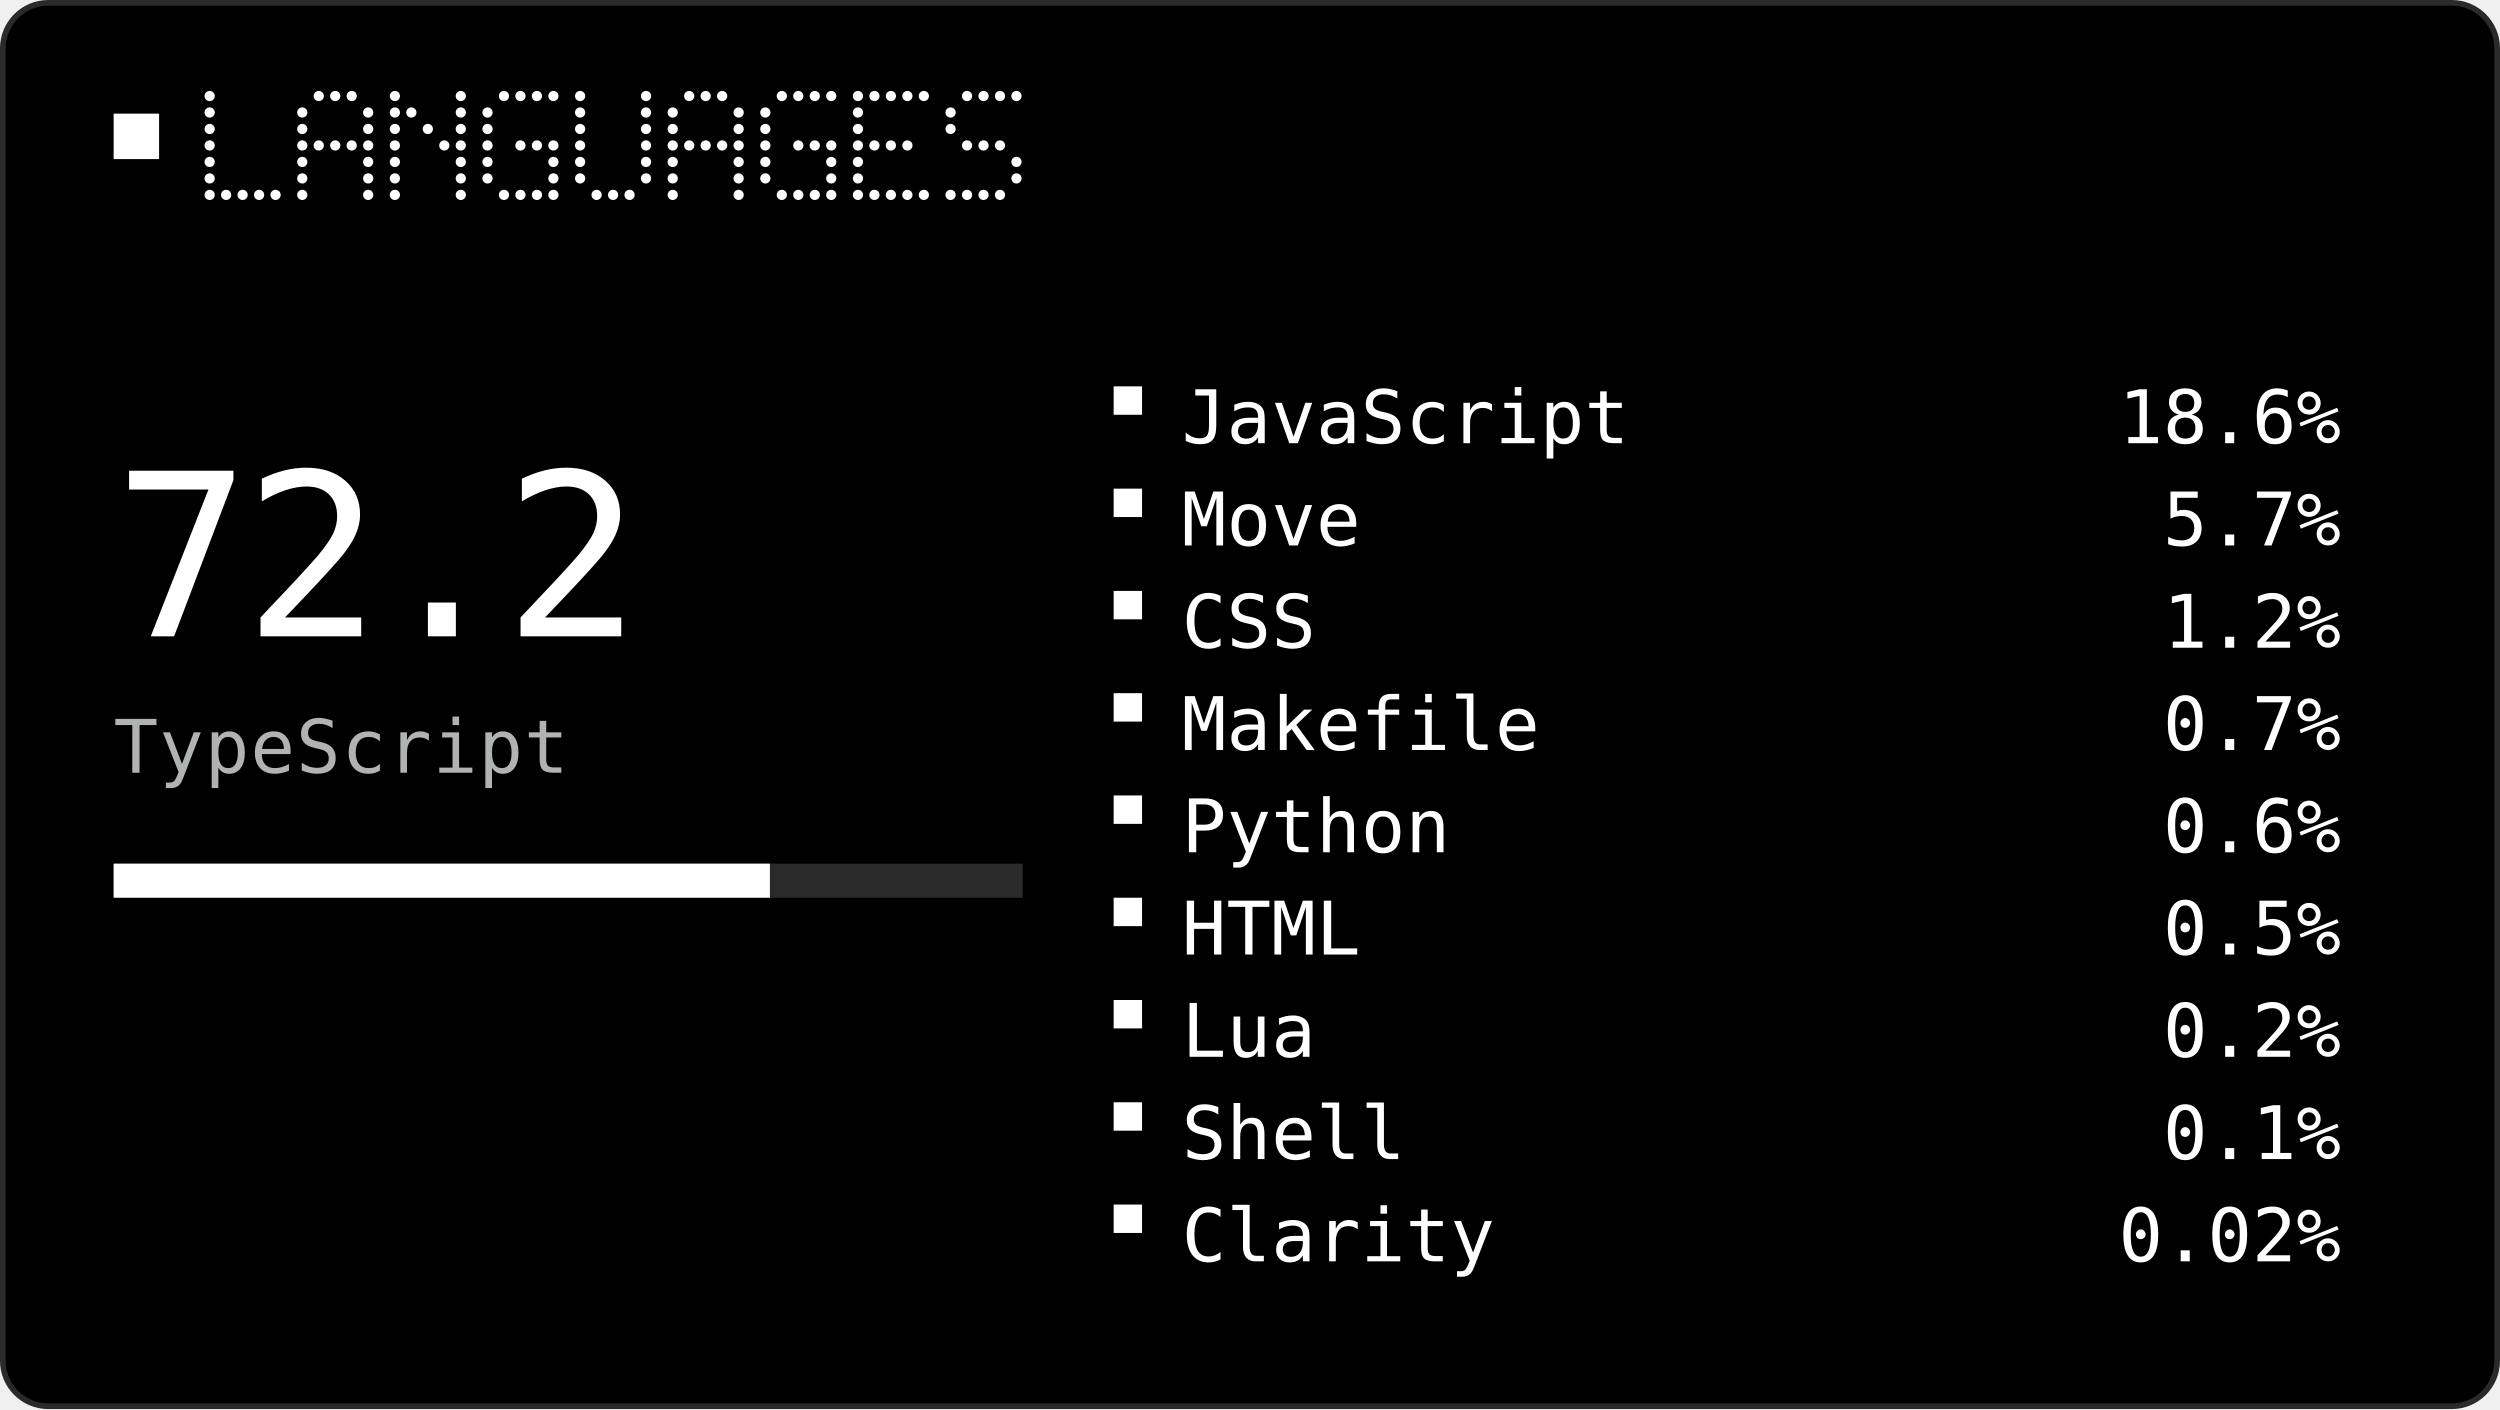
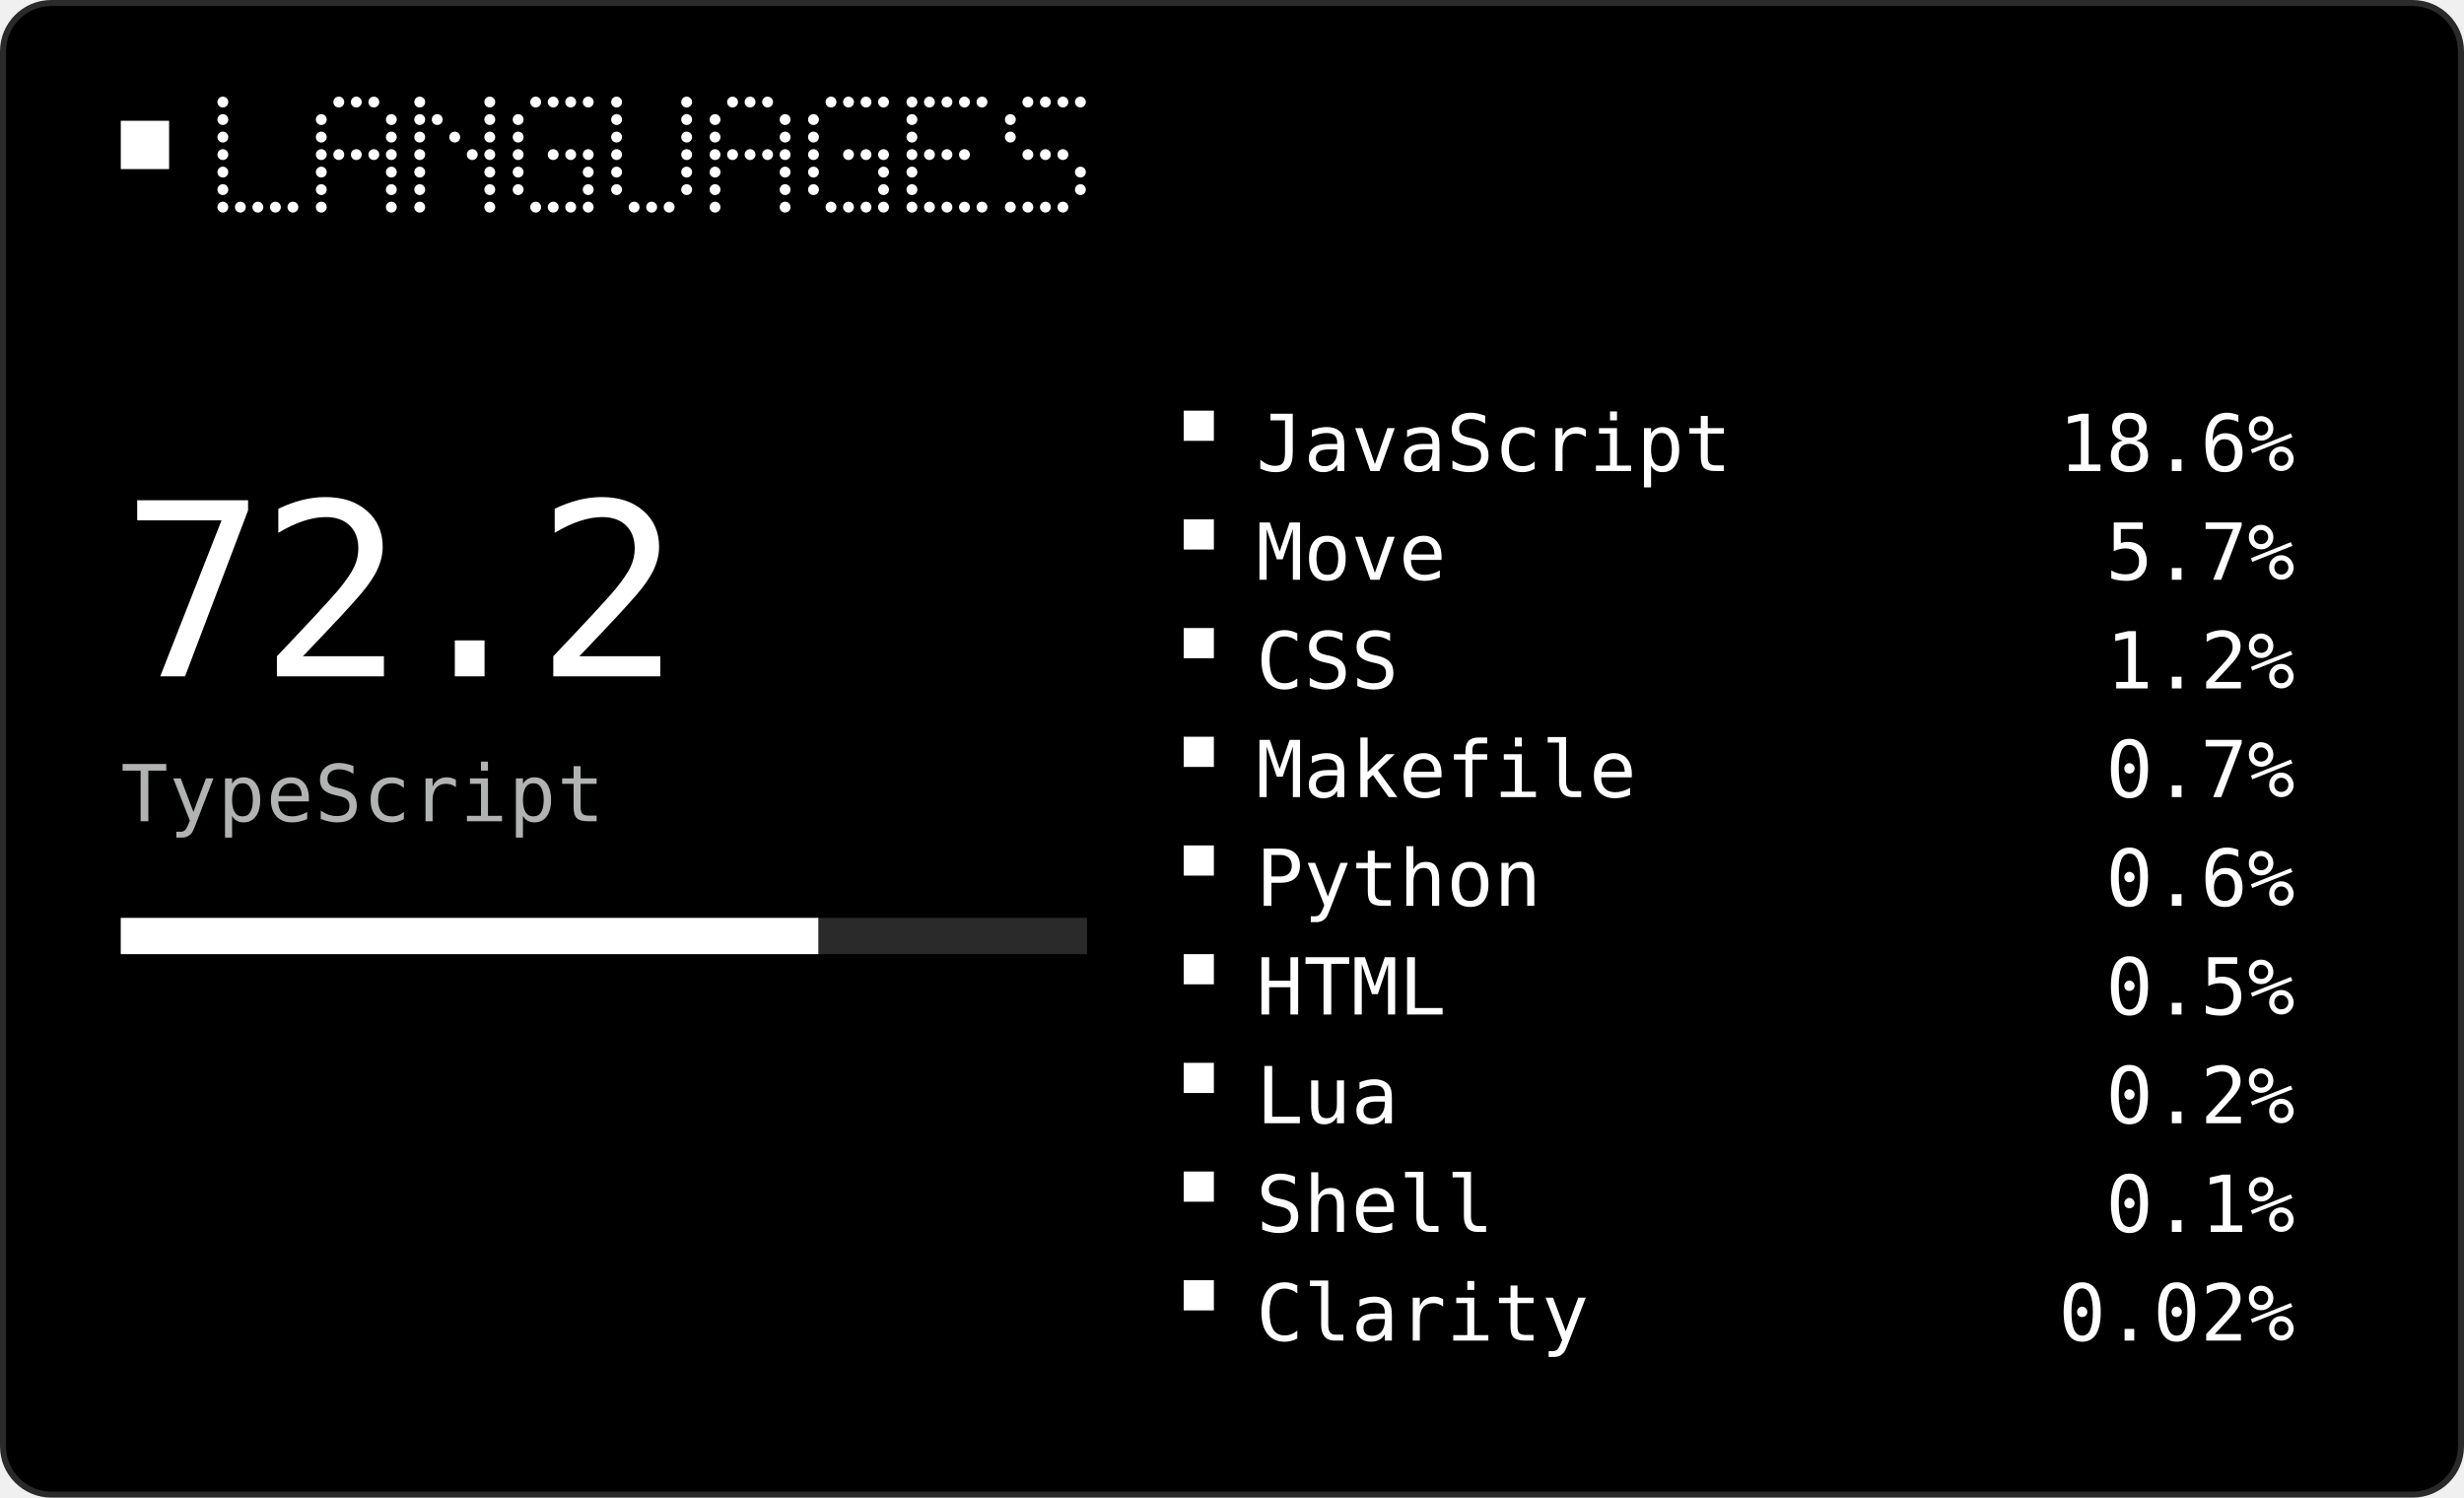
- <svg xmlns="http://www.w3.org/2000/svg" width="440" height="248" viewBox="0 0 440 248" role="img">
-   <rect x="0.5" y="0.5" width="439" height="247" rx="8" fill="#000000" stroke="#2A2A2A" />
+ <svg xmlns="http://www.w3.org/2000/svg" width="408" height="248" viewBox="0 0 408 248" role="img">
+   <rect x="0.5" y="0.5" width="407" height="247" rx="8" fill="#000000" stroke="#2A2A2A" />
  <rect x="20" y="20" width="8" height="8" fill="#FFFFFF" />
  <circle cx="36.9" cy="16.9" r="0.90" fill="#FFFFFF" />
  <circle cx="36.9" cy="19.8" r="0.90" fill="#FFFFFF" />
  <circle cx="36.9" cy="22.7" r="0.90" fill="#FFFFFF" />
  <circle cx="36.9" cy="25.6" r="0.90" fill="#FFFFFF" />
  <circle cx="36.9" cy="28.5" r="0.90" fill="#FFFFFF" />
  <circle cx="36.9" cy="31.4" r="0.90" fill="#FFFFFF" />
  <circle cx="36.9" cy="34.3" r="0.90" fill="#FFFFFF" />
  <circle cx="39.8" cy="34.3" r="0.90" fill="#FFFFFF" />
  <circle cx="42.7" cy="34.3" r="0.90" fill="#FFFFFF" />
  <circle cx="45.6" cy="34.3" r="0.90" fill="#FFFFFF" />
  <circle cx="48.5" cy="34.3" r="0.90" fill="#FFFFFF" />
  <circle cx="56.1" cy="16.9" r="0.90" fill="#FFFFFF" />
  <circle cx="59.0" cy="16.9" r="0.90" fill="#FFFFFF" />
  <circle cx="61.9" cy="16.9" r="0.90" fill="#FFFFFF" />
  <circle cx="53.2" cy="19.8" r="0.90" fill="#FFFFFF" />
  <circle cx="64.8" cy="19.8" r="0.90" fill="#FFFFFF" />
  <circle cx="53.2" cy="22.7" r="0.90" fill="#FFFFFF" />
  <circle cx="64.8" cy="22.7" r="0.90" fill="#FFFFFF" />
  <circle cx="53.2" cy="25.6" r="0.90" fill="#FFFFFF" />
  <circle cx="56.1" cy="25.6" r="0.90" fill="#FFFFFF" />
  <circle cx="59.0" cy="25.6" r="0.90" fill="#FFFFFF" />
  <circle cx="61.9" cy="25.6" r="0.90" fill="#FFFFFF" />
  <circle cx="64.8" cy="25.6" r="0.90" fill="#FFFFFF" />
  <circle cx="53.2" cy="28.5" r="0.90" fill="#FFFFFF" />
  <circle cx="64.8" cy="28.5" r="0.90" fill="#FFFFFF" />
  <circle cx="53.2" cy="31.4" r="0.90" fill="#FFFFFF" />
  <circle cx="64.8" cy="31.4" r="0.90" fill="#FFFFFF" />
  <circle cx="53.2" cy="34.3" r="0.90" fill="#FFFFFF" />
  <circle cx="64.8" cy="34.3" r="0.90" fill="#FFFFFF" />
  <circle cx="69.5" cy="16.9" r="0.90" fill="#FFFFFF" />
  <circle cx="81.1" cy="16.9" r="0.90" fill="#FFFFFF" />
  <circle cx="69.5" cy="19.8" r="0.90" fill="#FFFFFF" />
  <circle cx="72.4" cy="19.8" r="0.90" fill="#FFFFFF" />
  <circle cx="81.1" cy="19.8" r="0.90" fill="#FFFFFF" />
  <circle cx="69.5" cy="22.7" r="0.90" fill="#FFFFFF" />
  <circle cx="75.3" cy="22.7" r="0.90" fill="#FFFFFF" />
  <circle cx="81.1" cy="22.7" r="0.90" fill="#FFFFFF" />
  <circle cx="69.5" cy="25.6" r="0.90" fill="#FFFFFF" />
  <circle cx="78.2" cy="25.6" r="0.90" fill="#FFFFFF" />
  <circle cx="81.1" cy="25.6" r="0.90" fill="#FFFFFF" />
  <circle cx="69.5" cy="28.5" r="0.90" fill="#FFFFFF" />
  <circle cx="81.1" cy="28.5" r="0.90" fill="#FFFFFF" />
  <circle cx="69.5" cy="31.4" r="0.90" fill="#FFFFFF" />
  <circle cx="81.1" cy="31.4" r="0.90" fill="#FFFFFF" />
  <circle cx="69.5" cy="34.3" r="0.90" fill="#FFFFFF" />
  <circle cx="81.1" cy="34.3" r="0.90" fill="#FFFFFF" />
  <circle cx="88.7" cy="16.9" r="0.90" fill="#FFFFFF" />
  <circle cx="91.6" cy="16.9" r="0.90" fill="#FFFFFF" />
  <circle cx="94.5" cy="16.9" r="0.90" fill="#FFFFFF" />
  <circle cx="97.4" cy="16.9" r="0.90" fill="#FFFFFF" />
  <circle cx="85.8" cy="19.8" r="0.90" fill="#FFFFFF" />
  <circle cx="85.8" cy="22.7" r="0.90" fill="#FFFFFF" />
  <circle cx="85.8" cy="25.6" r="0.90" fill="#FFFFFF" />
  <circle cx="91.6" cy="25.6" r="0.90" fill="#FFFFFF" />
  <circle cx="94.5" cy="25.6" r="0.90" fill="#FFFFFF" />
  <circle cx="97.4" cy="25.6" r="0.90" fill="#FFFFFF" />
  <circle cx="85.8" cy="28.5" r="0.90" fill="#FFFFFF" />
  <circle cx="97.4" cy="28.5" r="0.90" fill="#FFFFFF" />
  <circle cx="85.8" cy="31.4" r="0.90" fill="#FFFFFF" />
  <circle cx="97.4" cy="31.4" r="0.90" fill="#FFFFFF" />
  <circle cx="88.7" cy="34.3" r="0.90" fill="#FFFFFF" />
  <circle cx="91.6" cy="34.3" r="0.90" fill="#FFFFFF" />
  <circle cx="94.5" cy="34.3" r="0.90" fill="#FFFFFF" />
  <circle cx="97.4" cy="34.3" r="0.90" fill="#FFFFFF" />
  <circle cx="102.1" cy="16.9" r="0.90" fill="#FFFFFF" />
  <circle cx="113.7" cy="16.9" r="0.90" fill="#FFFFFF" />
  <circle cx="102.1" cy="19.8" r="0.90" fill="#FFFFFF" />
  <circle cx="113.7" cy="19.8" r="0.90" fill="#FFFFFF" />
  <circle cx="102.1" cy="22.7" r="0.90" fill="#FFFFFF" />
  <circle cx="113.7" cy="22.7" r="0.90" fill="#FFFFFF" />
  <circle cx="102.1" cy="25.6" r="0.90" fill="#FFFFFF" />
  <circle cx="113.7" cy="25.6" r="0.90" fill="#FFFFFF" />
  <circle cx="102.1" cy="28.5" r="0.90" fill="#FFFFFF" />
  <circle cx="113.7" cy="28.5" r="0.90" fill="#FFFFFF" />
  <circle cx="102.1" cy="31.4" r="0.90" fill="#FFFFFF" />
  <circle cx="113.7" cy="31.4" r="0.90" fill="#FFFFFF" />
  <circle cx="105.0" cy="34.3" r="0.90" fill="#FFFFFF" />
  <circle cx="107.9" cy="34.3" r="0.90" fill="#FFFFFF" />
  <circle cx="110.8" cy="34.3" r="0.90" fill="#FFFFFF" />
  <circle cx="121.3" cy="16.9" r="0.90" fill="#FFFFFF" />
  <circle cx="124.2" cy="16.9" r="0.90" fill="#FFFFFF" />
  <circle cx="127.1" cy="16.9" r="0.90" fill="#FFFFFF" />
  <circle cx="118.4" cy="19.8" r="0.90" fill="#FFFFFF" />
  <circle cx="130.0" cy="19.8" r="0.90" fill="#FFFFFF" />
  <circle cx="118.4" cy="22.7" r="0.90" fill="#FFFFFF" />
  <circle cx="130.0" cy="22.7" r="0.90" fill="#FFFFFF" />
  <circle cx="118.4" cy="25.6" r="0.90" fill="#FFFFFF" />
  <circle cx="121.3" cy="25.6" r="0.90" fill="#FFFFFF" />
  <circle cx="124.2" cy="25.6" r="0.90" fill="#FFFFFF" />
  <circle cx="127.1" cy="25.6" r="0.90" fill="#FFFFFF" />
  <circle cx="130.0" cy="25.6" r="0.90" fill="#FFFFFF" />
  <circle cx="118.4" cy="28.5" r="0.90" fill="#FFFFFF" />
  <circle cx="130.0" cy="28.5" r="0.90" fill="#FFFFFF" />
  <circle cx="118.4" cy="31.4" r="0.90" fill="#FFFFFF" />
  <circle cx="130.0" cy="31.4" r="0.90" fill="#FFFFFF" />
  <circle cx="118.4" cy="34.3" r="0.90" fill="#FFFFFF" />
  <circle cx="130.0" cy="34.3" r="0.90" fill="#FFFFFF" />
  <circle cx="137.6" cy="16.9" r="0.90" fill="#FFFFFF" />
  <circle cx="140.5" cy="16.9" r="0.90" fill="#FFFFFF" />
  <circle cx="143.4" cy="16.9" r="0.90" fill="#FFFFFF" />
  <circle cx="146.3" cy="16.9" r="0.90" fill="#FFFFFF" />
  <circle cx="134.7" cy="19.8" r="0.90" fill="#FFFFFF" />
  <circle cx="134.7" cy="22.7" r="0.90" fill="#FFFFFF" />
  <circle cx="134.7" cy="25.6" r="0.90" fill="#FFFFFF" />
  <circle cx="140.5" cy="25.6" r="0.90" fill="#FFFFFF" />
  <circle cx="143.4" cy="25.6" r="0.90" fill="#FFFFFF" />
  <circle cx="146.3" cy="25.6" r="0.90" fill="#FFFFFF" />
  <circle cx="134.7" cy="28.5" r="0.90" fill="#FFFFFF" />
  <circle cx="146.3" cy="28.5" r="0.90" fill="#FFFFFF" />
  <circle cx="134.7" cy="31.4" r="0.90" fill="#FFFFFF" />
  <circle cx="146.3" cy="31.4" r="0.90" fill="#FFFFFF" />
  <circle cx="137.6" cy="34.3" r="0.90" fill="#FFFFFF" />
  <circle cx="140.5" cy="34.3" r="0.90" fill="#FFFFFF" />
  <circle cx="143.4" cy="34.3" r="0.90" fill="#FFFFFF" />
  <circle cx="146.3" cy="34.3" r="0.90" fill="#FFFFFF" />
  <circle cx="151.0" cy="16.9" r="0.90" fill="#FFFFFF" />
  <circle cx="153.9" cy="16.9" r="0.90" fill="#FFFFFF" />
  <circle cx="156.8" cy="16.9" r="0.90" fill="#FFFFFF" />
  <circle cx="159.7" cy="16.9" r="0.90" fill="#FFFFFF" />
  <circle cx="162.6" cy="16.9" r="0.90" fill="#FFFFFF" />
  <circle cx="151.0" cy="19.8" r="0.90" fill="#FFFFFF" />
  <circle cx="151.0" cy="22.7" r="0.90" fill="#FFFFFF" />
  <circle cx="151.0" cy="25.6" r="0.90" fill="#FFFFFF" />
  <circle cx="153.9" cy="25.6" r="0.90" fill="#FFFFFF" />
  <circle cx="156.8" cy="25.6" r="0.90" fill="#FFFFFF" />
  <circle cx="159.7" cy="25.6" r="0.90" fill="#FFFFFF" />
  <circle cx="151.0" cy="28.5" r="0.90" fill="#FFFFFF" />
  <circle cx="151.0" cy="31.4" r="0.90" fill="#FFFFFF" />
  <circle cx="151.0" cy="34.3" r="0.90" fill="#FFFFFF" />
  <circle cx="153.9" cy="34.3" r="0.90" fill="#FFFFFF" />
  <circle cx="156.8" cy="34.3" r="0.90" fill="#FFFFFF" />
  <circle cx="159.7" cy="34.3" r="0.90" fill="#FFFFFF" />
  <circle cx="162.6" cy="34.3" r="0.90" fill="#FFFFFF" />
  <circle cx="170.2" cy="16.9" r="0.90" fill="#FFFFFF" />
  <circle cx="173.1" cy="16.9" r="0.90" fill="#FFFFFF" />
  <circle cx="176.0" cy="16.9" r="0.90" fill="#FFFFFF" />
  <circle cx="178.9" cy="16.9" r="0.90" fill="#FFFFFF" />
  <circle cx="167.3" cy="19.8" r="0.90" fill="#FFFFFF" />
  <circle cx="167.3" cy="22.7" r="0.90" fill="#FFFFFF" />
  <circle cx="170.2" cy="25.6" r="0.90" fill="#FFFFFF" />
  <circle cx="173.1" cy="25.6" r="0.90" fill="#FFFFFF" />
  <circle cx="176.0" cy="25.6" r="0.90" fill="#FFFFFF" />
  <circle cx="178.9" cy="28.5" r="0.90" fill="#FFFFFF" />
  <circle cx="178.9" cy="31.4" r="0.90" fill="#FFFFFF" />
  <circle cx="167.3" cy="34.3" r="0.90" fill="#FFFFFF" />
  <circle cx="170.2" cy="34.3" r="0.90" fill="#FFFFFF" />
  <circle cx="173.1" cy="34.3" r="0.90" fill="#FFFFFF" />
  <circle cx="176.0" cy="34.3" r="0.90" fill="#FFFFFF" />
  <text x="20" y="112" fill="#FFFFFF" text-anchor="start" font-family="ui-monospace, Geist Mono, monospace" font-size="40" letter-spacing="-1.2" dominant-baseline="auto">72.2</text>
  <text x="20" y="136" fill="#B1B3B3" text-anchor="start" font-family="ui-monospace, Geist Mono, monospace" font-size="13" letter-spacing="0.2" dominant-baseline="auto">TypeScript</text>
  <rect x="20.0" y="152.0" width="160.0" height="6" fill="#2A2A2A" />
  <rect x="20.0" y="152.0" width="115.5" height="6" fill="#FFFFFF" />
  <rect x="196.0" y="68" width="5" height="5" fill="#FFFFFF" />
  <text x="208.0" y="78" fill="#FFFFFF" text-anchor="start" font-family="ui-monospace, Geist Mono, monospace" font-size="13" letter-spacing="0.05" dominant-baseline="auto">JavaScript</text>
-   <text x="412.0" y="78" fill="#FFFFFF" text-anchor="end" font-family="ui-monospace, Geist Mono, monospace" font-size="13" letter-spacing="0" dominant-baseline="auto">18.6%</text>
+   <text x="380.0" y="78" fill="#FFFFFF" text-anchor="end" font-family="ui-monospace, Geist Mono, monospace" font-size="13" letter-spacing="0" dominant-baseline="auto">18.6%</text>
  <rect x="196.0" y="86" width="5" height="5" fill="#FFFFFF" />
  <text x="208.0" y="96" fill="#FFFFFF" text-anchor="start" font-family="ui-monospace, Geist Mono, monospace" font-size="13" letter-spacing="0.05" dominant-baseline="auto">Move</text>
-   <text x="412.0" y="96" fill="#FFFFFF" text-anchor="end" font-family="ui-monospace, Geist Mono, monospace" font-size="13" letter-spacing="0" dominant-baseline="auto">5.7%</text>
+   <text x="380.0" y="96" fill="#FFFFFF" text-anchor="end" font-family="ui-monospace, Geist Mono, monospace" font-size="13" letter-spacing="0" dominant-baseline="auto">5.7%</text>
  <rect x="196.0" y="104" width="5" height="5" fill="#FFFFFF" />
  <text x="208.0" y="114" fill="#FFFFFF" text-anchor="start" font-family="ui-monospace, Geist Mono, monospace" font-size="13" letter-spacing="0.05" dominant-baseline="auto">CSS</text>
-   <text x="412.0" y="114" fill="#FFFFFF" text-anchor="end" font-family="ui-monospace, Geist Mono, monospace" font-size="13" letter-spacing="0" dominant-baseline="auto">1.2%</text>
+   <text x="380.0" y="114" fill="#FFFFFF" text-anchor="end" font-family="ui-monospace, Geist Mono, monospace" font-size="13" letter-spacing="0" dominant-baseline="auto">1.2%</text>
  <rect x="196.0" y="122" width="5" height="5" fill="#FFFFFF" />
  <text x="208.0" y="132" fill="#FFFFFF" text-anchor="start" font-family="ui-monospace, Geist Mono, monospace" font-size="13" letter-spacing="0.05" dominant-baseline="auto">Makefile</text>
-   <text x="412.0" y="132" fill="#FFFFFF" text-anchor="end" font-family="ui-monospace, Geist Mono, monospace" font-size="13" letter-spacing="0" dominant-baseline="auto">0.7%</text>
+   <text x="380.0" y="132" fill="#FFFFFF" text-anchor="end" font-family="ui-monospace, Geist Mono, monospace" font-size="13" letter-spacing="0" dominant-baseline="auto">0.7%</text>
  <rect x="196.0" y="140" width="5" height="5" fill="#FFFFFF" />
  <text x="208.0" y="150" fill="#FFFFFF" text-anchor="start" font-family="ui-monospace, Geist Mono, monospace" font-size="13" letter-spacing="0.05" dominant-baseline="auto">Python</text>
-   <text x="412.0" y="150" fill="#FFFFFF" text-anchor="end" font-family="ui-monospace, Geist Mono, monospace" font-size="13" letter-spacing="0" dominant-baseline="auto">0.6%</text>
+   <text x="380.0" y="150" fill="#FFFFFF" text-anchor="end" font-family="ui-monospace, Geist Mono, monospace" font-size="13" letter-spacing="0" dominant-baseline="auto">0.6%</text>
  <rect x="196.0" y="158" width="5" height="5" fill="#FFFFFF" />
  <text x="208.0" y="168" fill="#FFFFFF" text-anchor="start" font-family="ui-monospace, Geist Mono, monospace" font-size="13" letter-spacing="0.05" dominant-baseline="auto">HTML</text>
-   <text x="412.0" y="168" fill="#FFFFFF" text-anchor="end" font-family="ui-monospace, Geist Mono, monospace" font-size="13" letter-spacing="0" dominant-baseline="auto">0.5%</text>
+   <text x="380.0" y="168" fill="#FFFFFF" text-anchor="end" font-family="ui-monospace, Geist Mono, monospace" font-size="13" letter-spacing="0" dominant-baseline="auto">0.5%</text>
  <rect x="196.0" y="176" width="5" height="5" fill="#FFFFFF" />
  <text x="208.0" y="186" fill="#FFFFFF" text-anchor="start" font-family="ui-monospace, Geist Mono, monospace" font-size="13" letter-spacing="0.05" dominant-baseline="auto">Lua</text>
-   <text x="412.0" y="186" fill="#FFFFFF" text-anchor="end" font-family="ui-monospace, Geist Mono, monospace" font-size="13" letter-spacing="0" dominant-baseline="auto">0.2%</text>
+   <text x="380.0" y="186" fill="#FFFFFF" text-anchor="end" font-family="ui-monospace, Geist Mono, monospace" font-size="13" letter-spacing="0" dominant-baseline="auto">0.2%</text>
  <rect x="196.0" y="194" width="5" height="5" fill="#FFFFFF" />
  <text x="208.0" y="204" fill="#FFFFFF" text-anchor="start" font-family="ui-monospace, Geist Mono, monospace" font-size="13" letter-spacing="0.05" dominant-baseline="auto">Shell</text>
-   <text x="412.0" y="204" fill="#FFFFFF" text-anchor="end" font-family="ui-monospace, Geist Mono, monospace" font-size="13" letter-spacing="0" dominant-baseline="auto">0.1%</text>
+   <text x="380.0" y="204" fill="#FFFFFF" text-anchor="end" font-family="ui-monospace, Geist Mono, monospace" font-size="13" letter-spacing="0" dominant-baseline="auto">0.1%</text>
  <rect x="196.0" y="212" width="5" height="5" fill="#FFFFFF" />
  <text x="208.0" y="222" fill="#FFFFFF" text-anchor="start" font-family="ui-monospace, Geist Mono, monospace" font-size="13" letter-spacing="0.05" dominant-baseline="auto">Clarity</text>
-   <text x="412.0" y="222" fill="#FFFFFF" text-anchor="end" font-family="ui-monospace, Geist Mono, monospace" font-size="13" letter-spacing="0" dominant-baseline="auto">0.02%</text>
+   <text x="380.0" y="222" fill="#FFFFFF" text-anchor="end" font-family="ui-monospace, Geist Mono, monospace" font-size="13" letter-spacing="0" dominant-baseline="auto">0.02%</text>
</svg>
